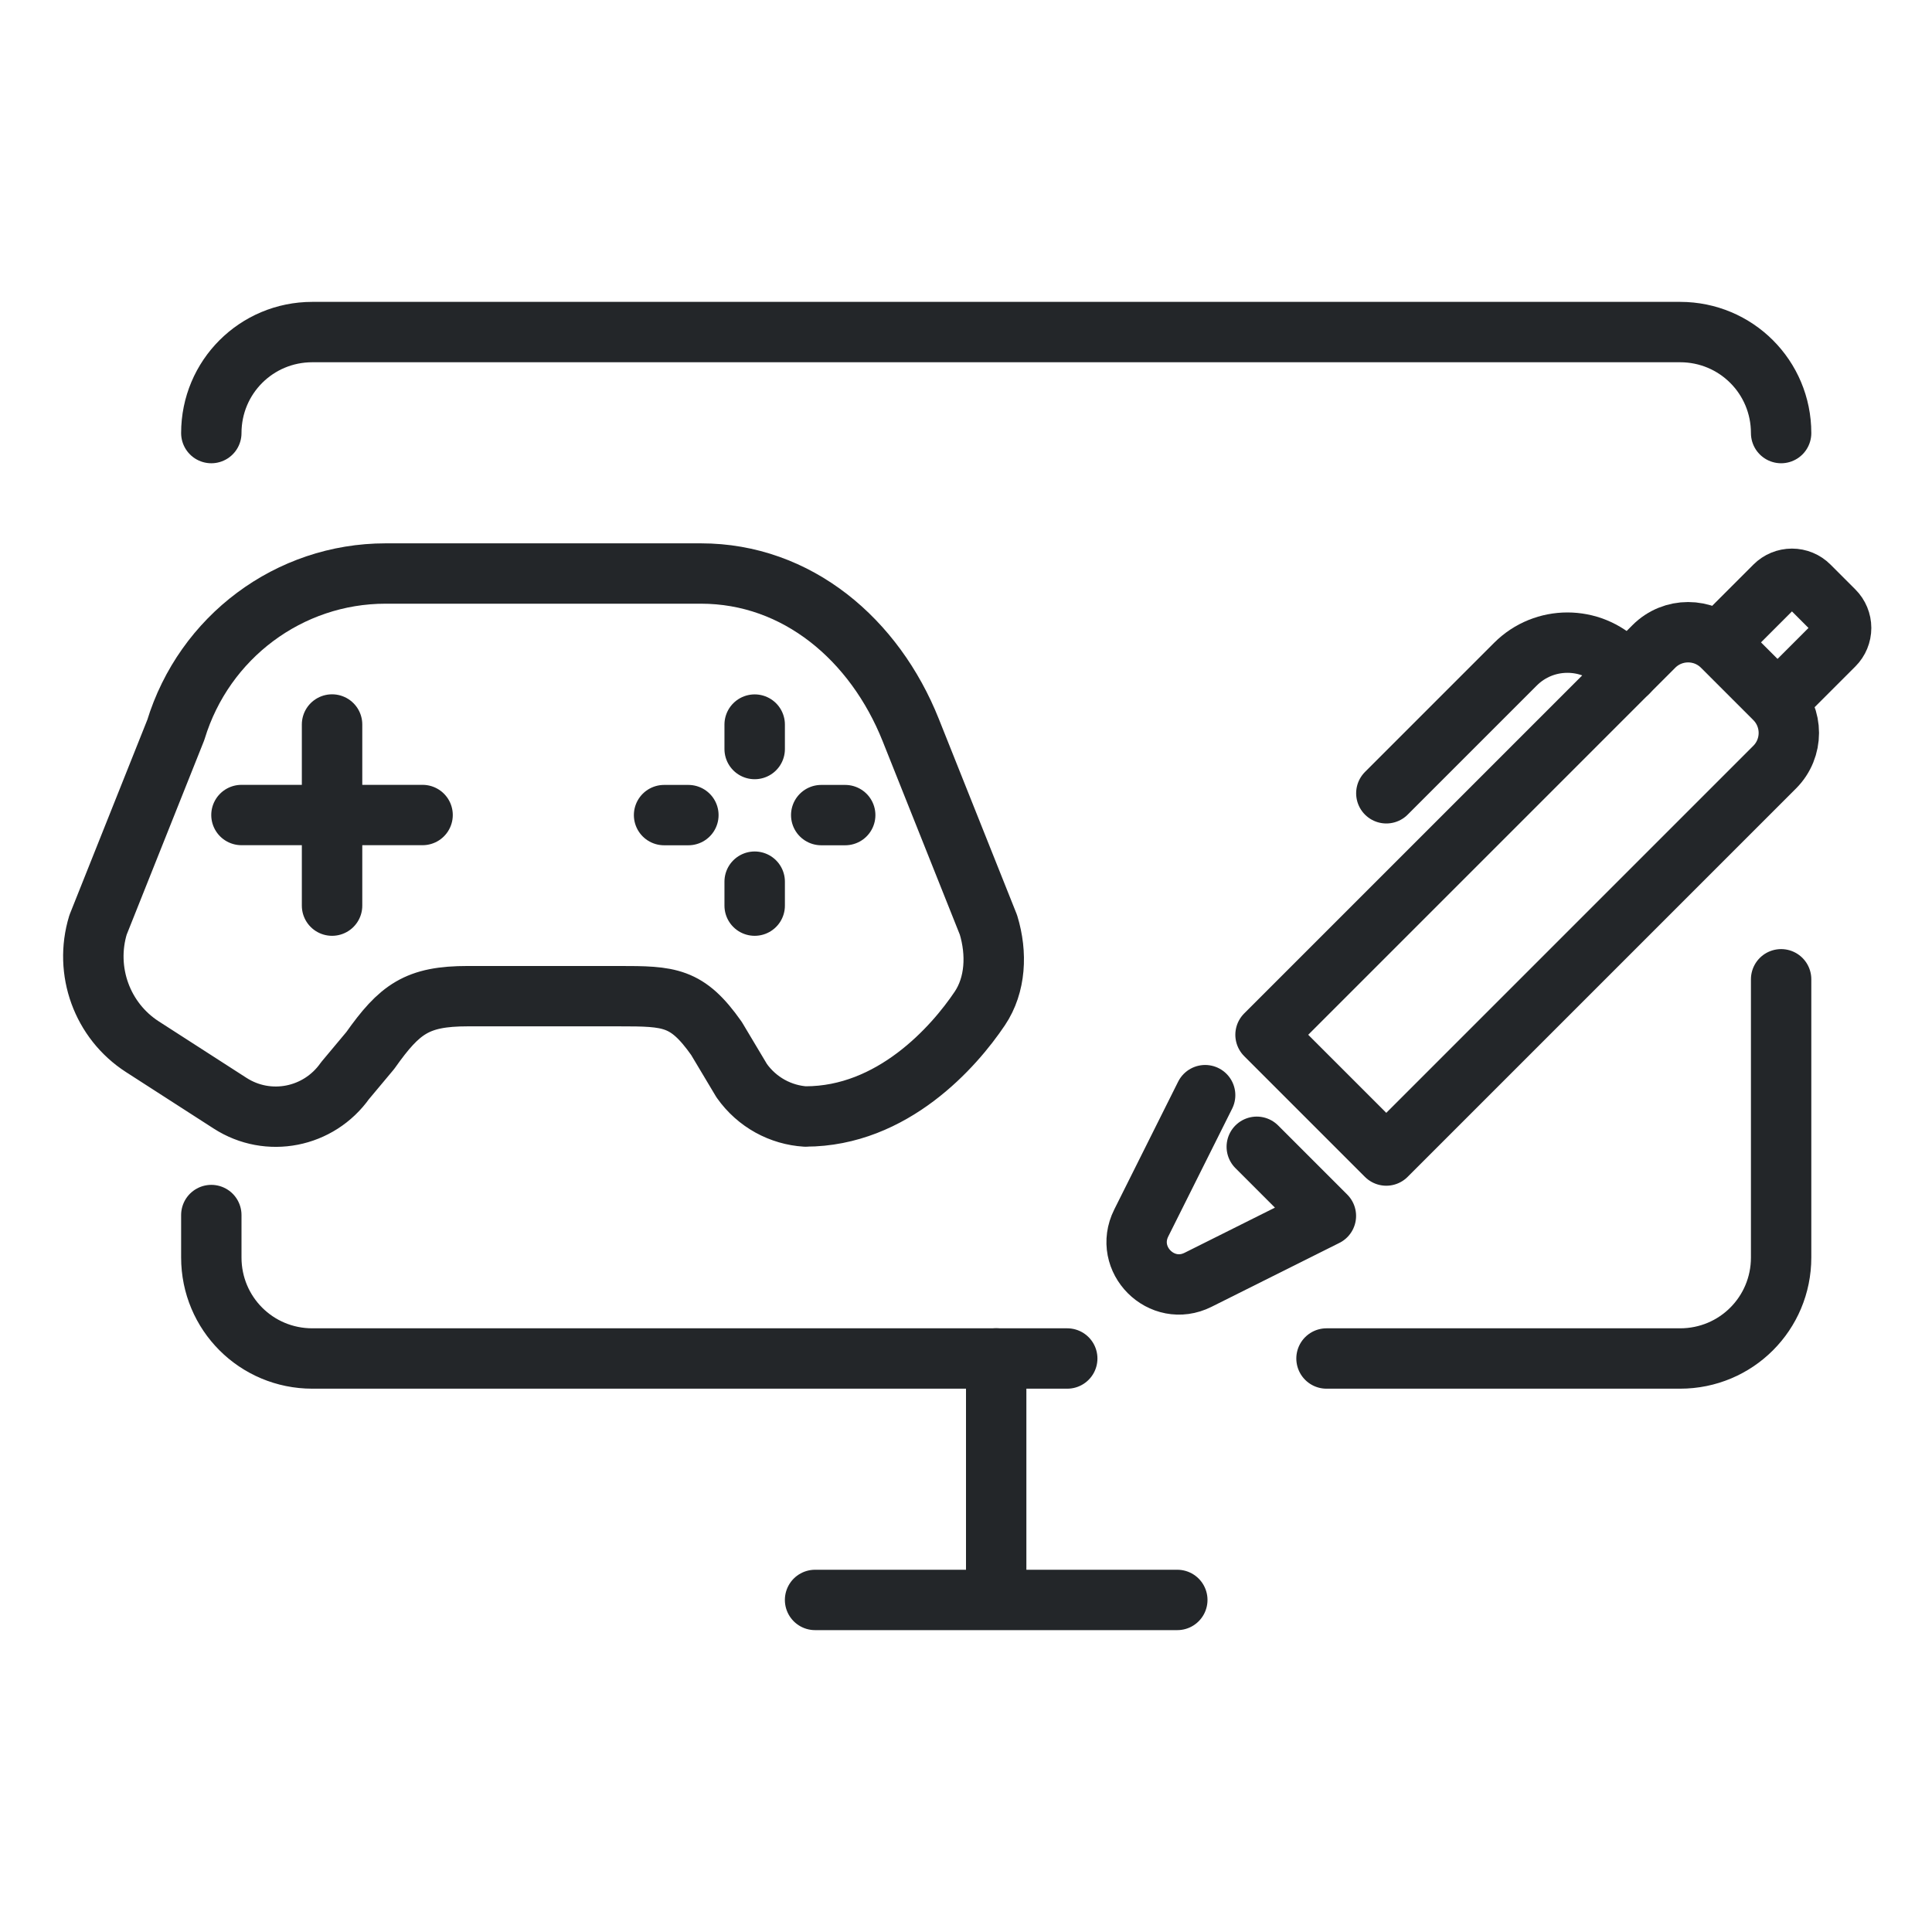
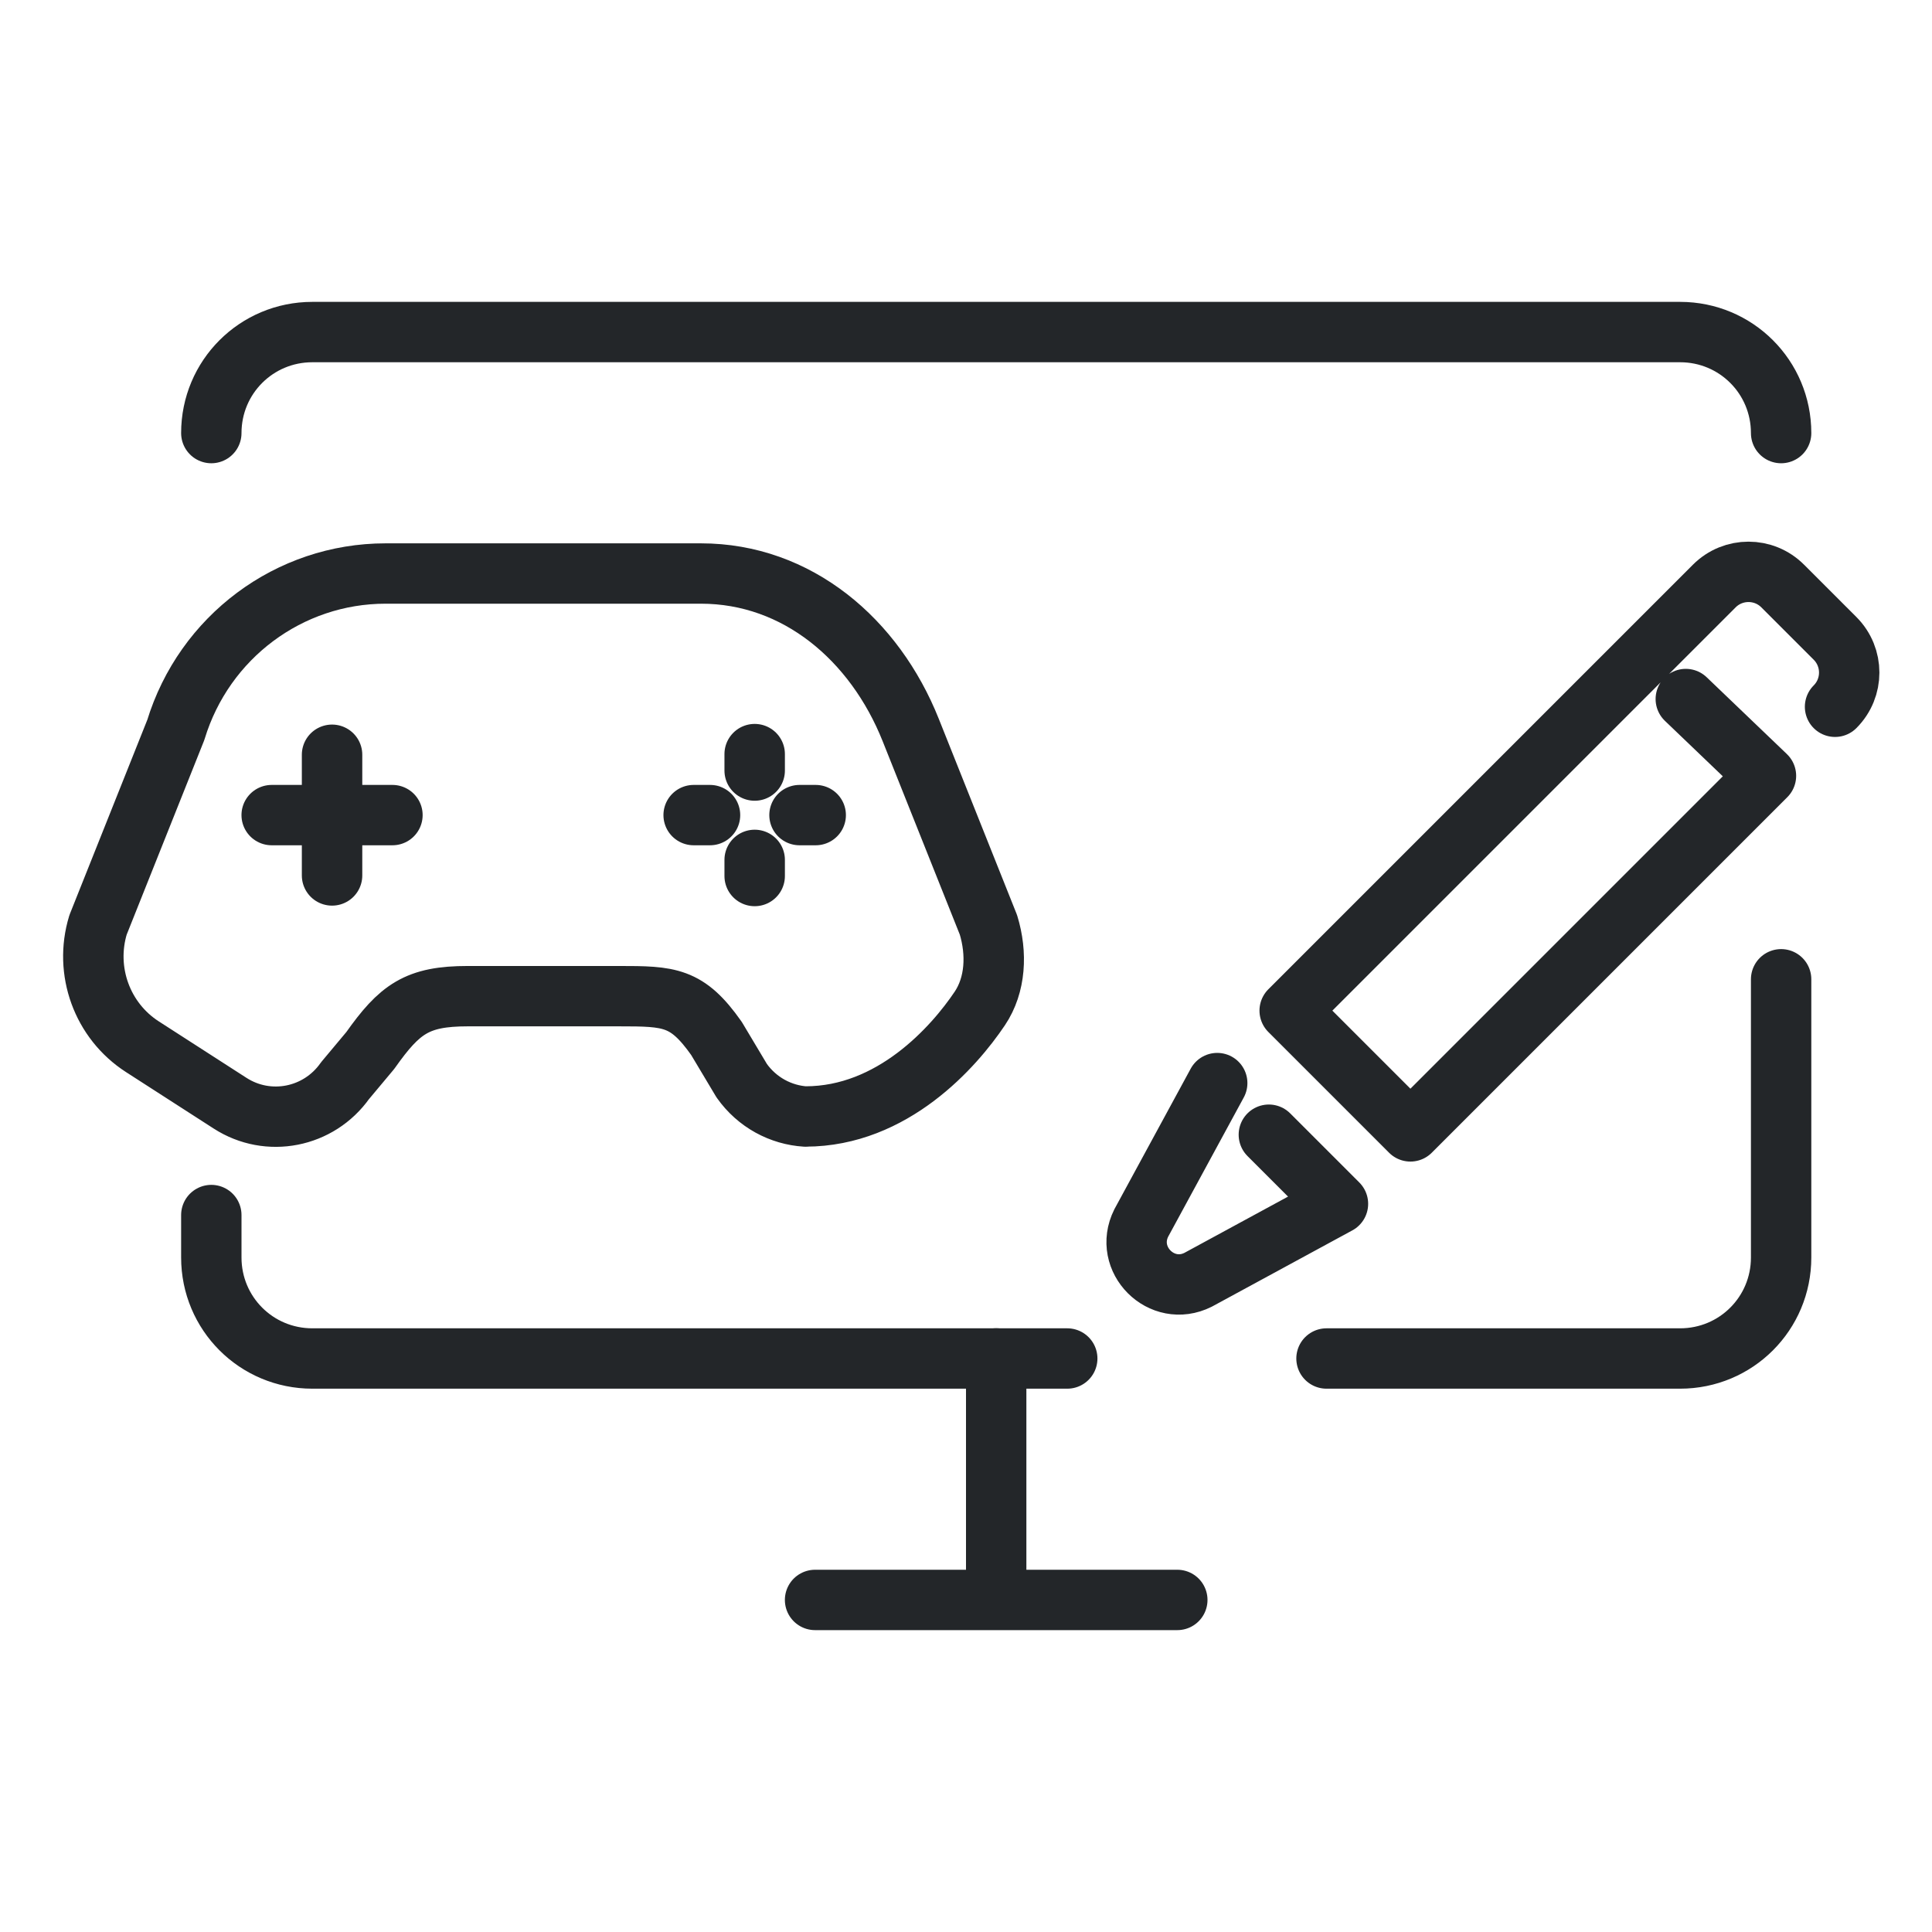
<svg xmlns="http://www.w3.org/2000/svg" width="32" height="32" version="1.1" viewBox="0 0 32 32" xml:space="preserve">
  <defs>
    <style id="current-color-scheme" type="text/css">.ColorScheme-Text {
          color:#232629;
        }</style>
    <style type="text/css">.ColorScheme-Text { color:#232629; }</style>
    <style type="text/css">.ColorScheme-Text { color:#232629; }</style>
  </defs>
  <g fill="none" stroke="currentColor" stroke-linecap="round" stroke-linejoin="round">
    <path class="ColorScheme-Text" d="m3.5 7.173c0-.927.746-1.673 1.673-1.673h22.655c.927 0 1.673.746 1.673 1.673m0 9.047v4.608c0 .927-.746 1.673-1.673 1.673h-5.857m-4.294 0h-12.504c-.927 0-1.673-.746-1.673-1.673v-.703" style="paint-order:fill markers stroke" />
    <path class="ColorScheme-Text" d="m16.5 22.5v4m3 0h-6" style="paint-order:fill markers stroke" />
    <g class="ColorScheme-Text" transform="matrix(1.3529 0 0 1.3509 -5.882 .47388)" stroke-width=".74" style="paint-order:fill markers stroke">
-       <path d="m14.211 13.339c-.303-.019-.594-.172-.783-.44l-.309-.518c-.36-.511-.573-.518-1.194-.518h-1.85c-.621 0-.833.155-1.194.666l-.309.37c-.322.456-.941.578-1.408.276l-1.073-.692c-.493-.318-.715-.929-.543-1.494l.952-2.39c.347-1.14 1.389-1.918 2.568-1.918h3.861c1.18 0 2.127.811 2.568 1.918l.952 2.39c.107.351.088.736-.106 1.025-.317.473-1.068 1.324-2.134 1.324zm-5.798-2.586v-2.221m-1.109 1.11h2.217" style="stroke-width:.74" />
-       <path d="m13.587 10.753v-.294m0-1.626v-.3m-1.109 1.11h.297m1.627 0h.293" style="stroke-width:.74" />
+       <path d="m14.211 13.339c-.303-.019-.594-.172-.783-.44l-.309-.518c-.36-.511-.573-.518-1.194-.518h-1.85c-.621 0-.833.155-1.194.666l-.309.37c-.322.456-.941.578-1.408.276l-1.073-.692c-.493-.318-.715-.929-.543-1.494l.952-2.39c.347-1.14 1.389-1.918 2.568-1.918h3.861c1.18 0 2.127.811 2.568 1.918l.952 2.39c.107.351.088.736-.106 1.025-.317.473-1.068 1.324-2.134 1.324zm-5.798-2.956v-1.48m-.739.74h1.478" style="stroke-width:.74" />
+       <path d="m13.587 10.39v-.198m0-1.095v-.202m-.747.748h.2m1.096 0h.198" style="stroke-width:.74" />
    </g>
  </g>
  <g transform="translate(14.961 5.7701)">
    <g transform="matrix(.81875 0 0 .82423 -2.1532 -1.3821)" style="stroke-width:1.646" />
    <g transform="translate(.06929 1.4374e-5)">
      <g class="ColorScheme-Text" transform="translate(.63071 2.6692)" fill="none" stroke="currentColor" stroke-linecap="round" stroke-linejoin="round" style="paint-order:stroke fill markers">
-         <path transform="translate(-1.7,-4.3)" d="m6 14-1.058 2.117c-.302.603.338 1.243.941.941l2.117-1.058-1.145-1.145" />
-         <path transform="translate(-1.7,-4.3)" d="m9 15-2-2 6.433-6.433c.313-.313.82-.313 1.133 0l.867.867c.313.313.313.82 0 1.133z" />
-         <path transform="translate(-1.7,-4.3)" d="m13 7-.139-.139c-.475-.475-1.246-.475-1.721 0l-2.139 2.139" />
-         <path transform="translate(-1.7,-4.3)" d="m14.7 6.3.735-.735a.402.402-180 01.569-1e-7l.412.412a.402.402 90 010 .569l-.716.716" />
+         <path transform="translate(-1.7,-4.3)" d="m6.2 13.8-1.258 2.317c-.302.603.338 1.243.941.941l2.317-1.258-1.145-1.145" />
+         <path transform="translate(-1.7,-4.3)" d="m13.961 7.439 1.328 1.272-5.889 5.889-2-2 7.033-7.033c.313-.313.82-.313 1.133 0l.867.867c.313.313.313.82 0 1.133" />
      </g>
    </g>
  </g>
</svg>
